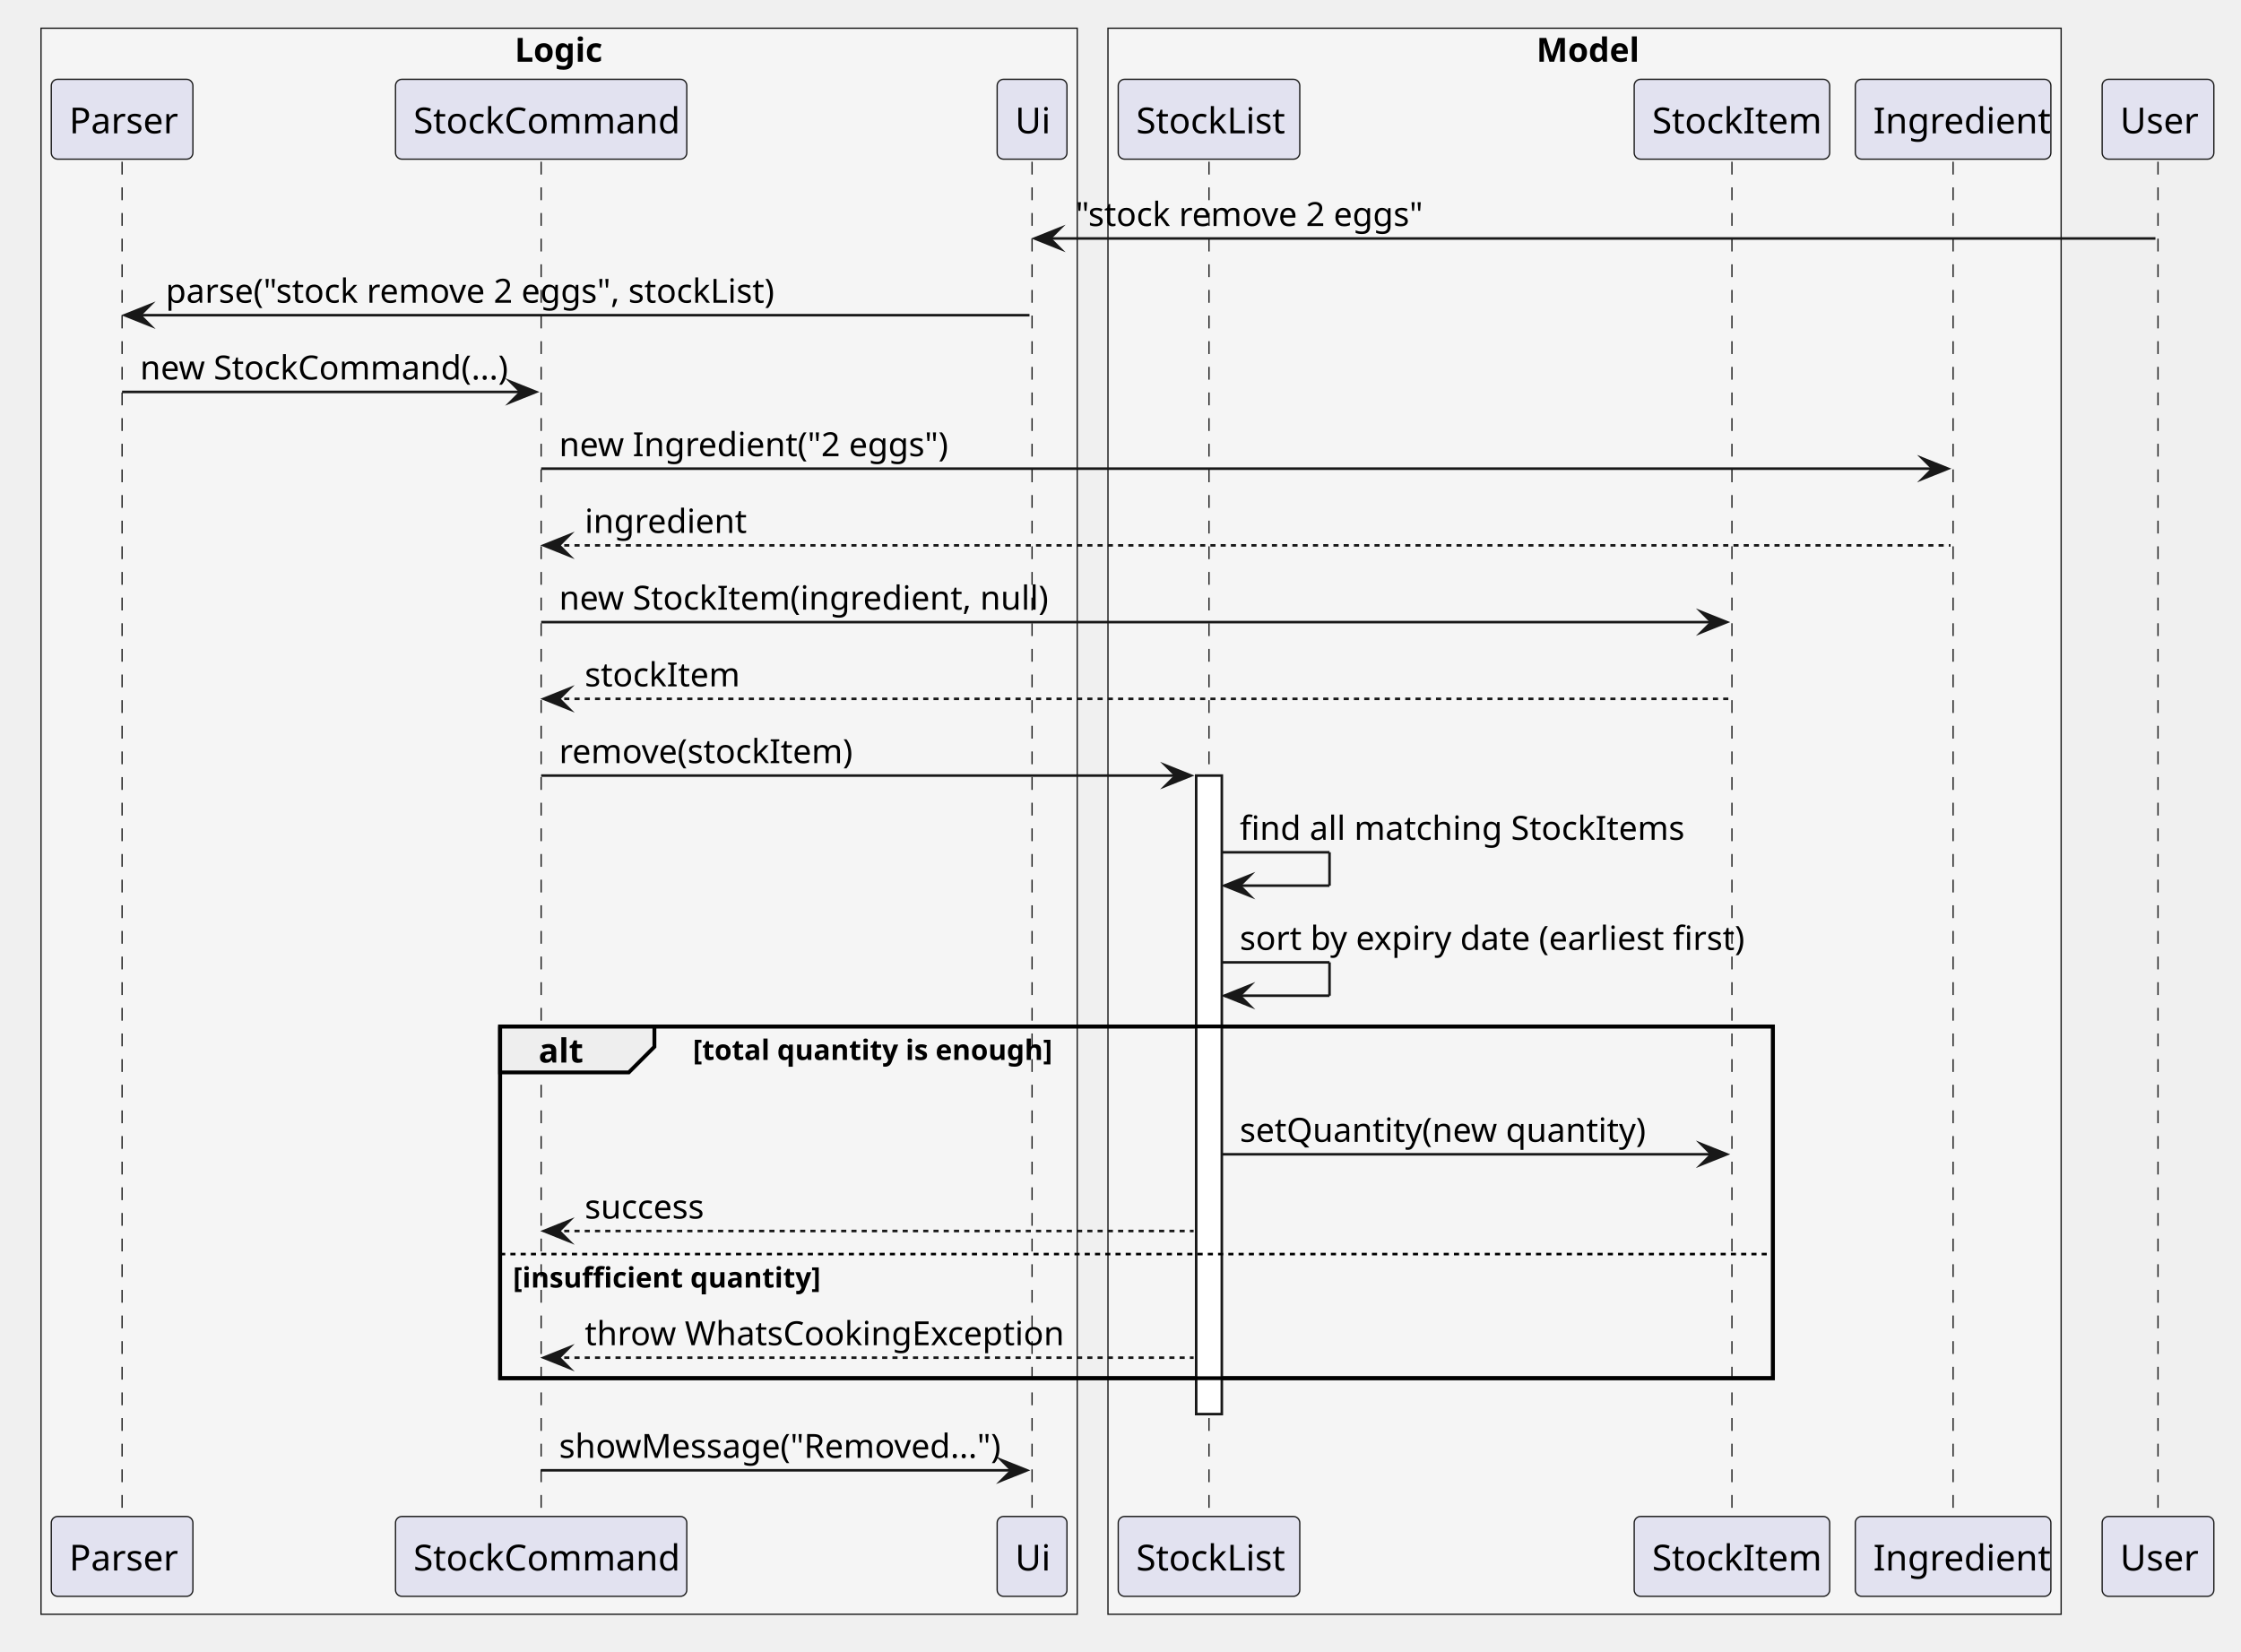
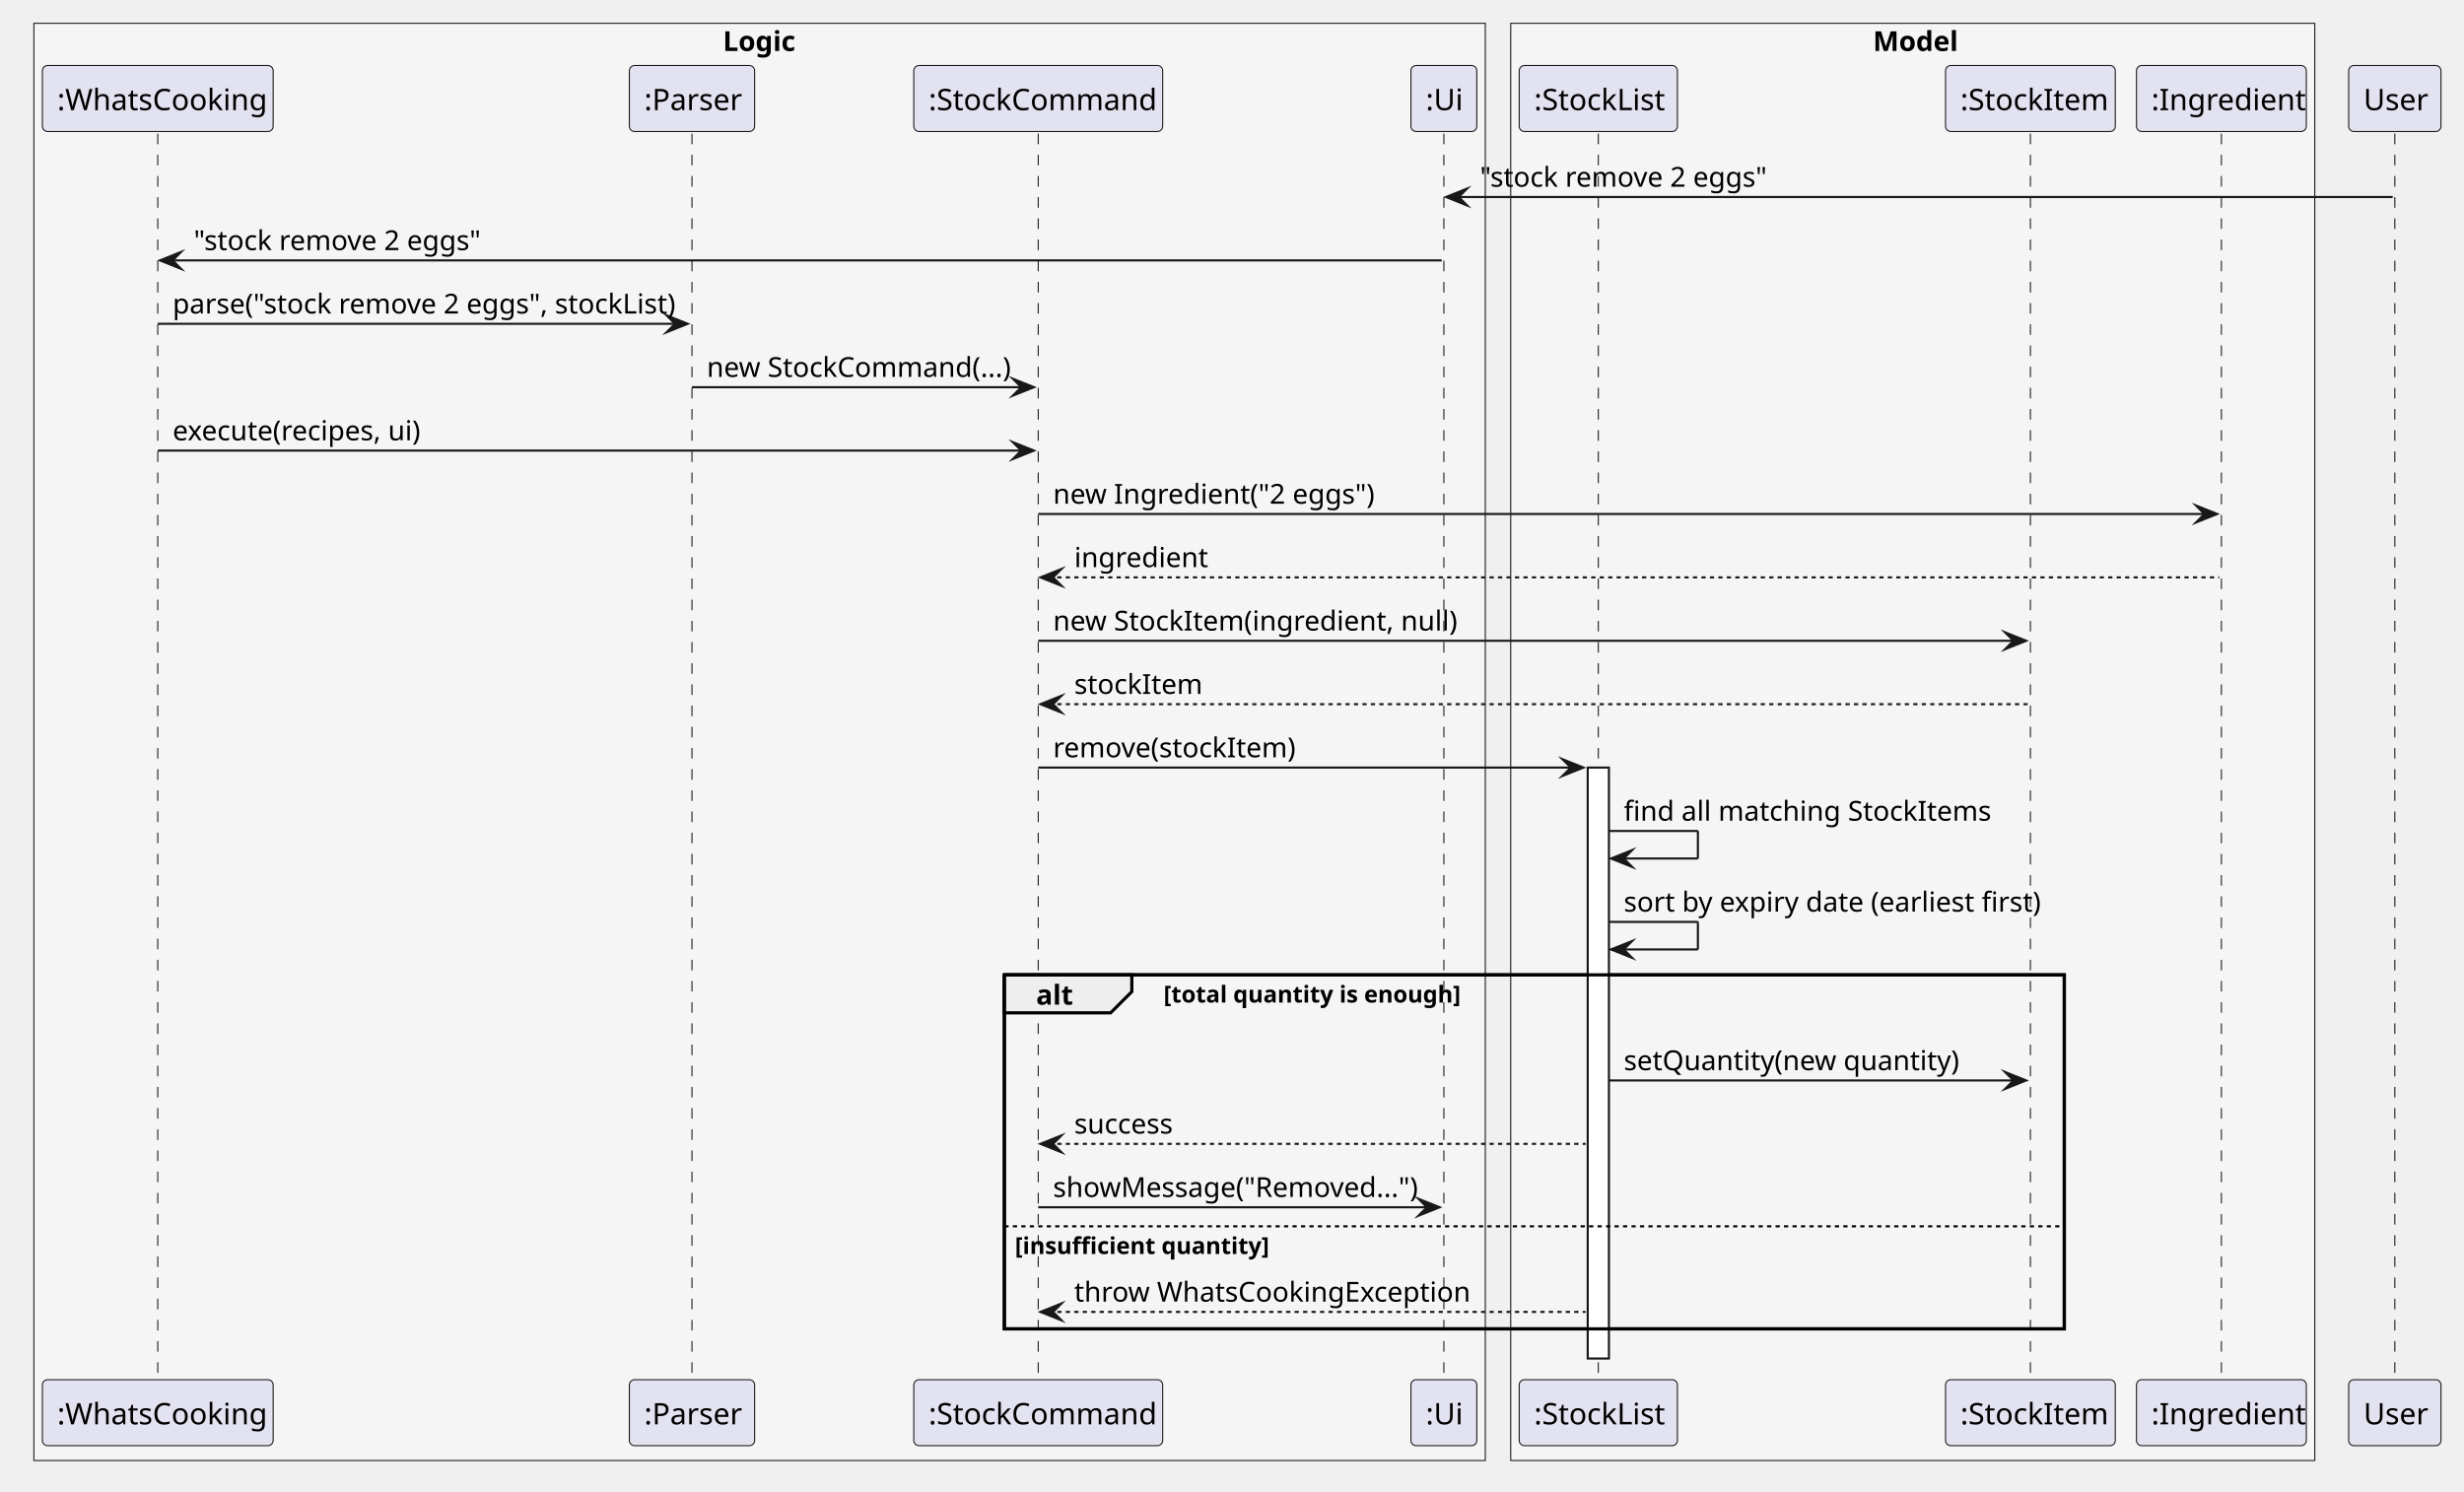
- <svg xmlns="http://www.w3.org/2000/svg" version="1.1" data-diagram-type="SEQUENCE" style="width:874px;height:644px;background:#FFFFFF;" width="874px" height="644px" viewBox="0 0 874 644" zoomAndPan="magnify" preserveAspectRatio="none" contentStyleType="text/css">
+ <svg xmlns="http://www.w3.org/2000/svg" version="1.1" data-diagram-type="SEQUENCE" style="width:1163px;height:704px;background:#FFFFFF;" width="1163px" height="704px" viewBox="0 0 1163 704" zoomAndPan="magnify" preserveAspectRatio="none" contentStyleType="text/css">
  <defs />
  <g font-family="sans-serif" lengthAdjust="spacing">
-     <rect x="16" y="11" width="404.118" height="618.599" fill="#F5F5F5" style="stroke:#181818;stroke-width:0.5;" />
-     <text x="200.727" y="24.07" fill="#000" font-size="13" textLength="34.665" font-weight="700">Logic</text>
-     <rect x="432.118" y="11" width="371.734" height="618.599" fill="#F5F5F5" style="stroke:#181818;stroke-width:0.5;" />
-     <text x="599.208" y="24.07" fill="#000" font-size="13" textLength="37.553" font-weight="700">Model</text>
-     <rect x="195.05" y="400.34" width="496.413" height="137.181" fill="none" style="stroke:#000;stroke-width:1.5;" />
+     <rect x="16" y="11" width="685.058" height="678.452" fill="#F5F5F5" style="stroke:#181818;stroke-width:0.5;" />
+     <text x="341.197" y="24.07" fill="#000" font-size="13" textLength="34.665" font-weight="700">Logic</text>
+     <rect x="713.058" y="11" width="379.514" height="678.452" fill="#F5F5F5" style="stroke:#181818;stroke-width:0.5;" />
+     <text x="884.039" y="24.07" fill="#000" font-size="13" textLength="37.553" font-weight="700">Model</text>
+     <rect x="474.045" y="460.193" width="500.303" height="167.107" fill="none" style="stroke:#000;stroke-width:1.5;" />
    <g>
-       <rect x="44.117" y="63.078" width="8" height="528.37" fill="#000" fill-opacity="0" />
-       <line x1="47.617" y1="63.078" x2="47.617" y2="591.448" style="stroke:#181818;stroke-width:0.5;stroke-dasharray:5,5;" />
+       <rect x="70.965" y="63.078" width="8" height="588.223" fill="#000" fill-opacity="0" />
+       <line x1="74.465" y1="63.078" x2="74.465" y2="651.3" style="stroke:#181818;stroke-width:0.5;stroke-dasharray:5,5;" />
    </g>
    <g>
-       <rect x="207.55" y="63.078" width="8" height="528.37" fill="#000" fill-opacity="0" />
-       <line x1="211.05" y1="63.078" x2="211.05" y2="591.448" style="stroke:#181818;stroke-width:0.5;stroke-dasharray:5,5;" />
+       <rect x="323.113" y="63.078" width="8" height="588.223" fill="#000" fill-opacity="0" />
+       <line x1="326.613" y1="63.078" x2="326.613" y2="651.3" style="stroke:#181818;stroke-width:0.5;stroke-dasharray:5,5;" />
    </g>
    <g>
-       <rect x="399.007" y="63.078" width="8" height="528.37" fill="#000" fill-opacity="0" />
-       <line x1="402.507" y1="63.078" x2="402.507" y2="591.448" style="stroke:#181818;stroke-width:0.5;stroke-dasharray:5,5;" />
+       <rect x="486.545" y="63.078" width="8" height="588.223" fill="#000" fill-opacity="0" />
+       <line x1="490.045" y1="63.078" x2="490.045" y2="651.3" style="stroke:#181818;stroke-width:0.5;stroke-dasharray:5,5;" />
    </g>
    <g>
-       <rect x="468.018" y="63.078" width="8" height="528.37" fill="#000" fill-opacity="0" />
-       <line x1="471.518" y1="63.078" x2="471.518" y2="591.448" style="stroke:#181818;stroke-width:0.5;stroke-dasharray:5,5;" />
+       <rect x="678.003" y="63.078" width="8" height="588.223" fill="#000" fill-opacity="0" />
+       <line x1="681.503" y1="63.078" x2="681.503" y2="651.3" style="stroke:#181818;stroke-width:0.5;stroke-dasharray:5,5;" />
    </g>
    <g>
-       <rect x="466.518" y="302.488" width="10" height="249.034" fill="#FFF" style="stroke:#181818;stroke-width:1;" />
+       <rect x="750.903" y="63.078" width="8" height="588.223" fill="#000" fill-opacity="0" />
+       <line x1="754.403" y1="63.078" x2="754.403" y2="651.3" style="stroke:#181818;stroke-width:0.5;stroke-dasharray:5,5;" />
    </g>
    <g>
-       <rect x="671.963" y="63.078" width="8" height="528.37" fill="#000" fill-opacity="0" />
-       <line x1="675.463" y1="63.078" x2="675.463" y2="591.448" style="stroke:#181818;stroke-width:0.5;stroke-dasharray:5,5;" />
+       <rect x="749.403" y="362.34" width="10" height="278.96" fill="#FFF" style="stroke:#181818;stroke-width:1;" />
    </g>
    <g>
-       <rect x="758.218" y="63.078" width="8" height="528.37" fill="#000" fill-opacity="0" />
-       <line x1="761.718" y1="63.078" x2="761.718" y2="591.448" style="stroke:#181818;stroke-width:0.5;stroke-dasharray:5,5;" />
+       <rect x="954.848" y="63.078" width="8" height="588.223" fill="#000" fill-opacity="0" />
+       <line x1="958.348" y1="63.078" x2="958.348" y2="651.3" style="stroke:#181818;stroke-width:0.5;stroke-dasharray:5,5;" />
    </g>
    <g>
-       <rect x="838.131" y="63.078" width="8" height="528.37" fill="#000" fill-opacity="0" />
-       <line x1="841.631" y1="63.078" x2="841.631" y2="591.448" style="stroke:#181818;stroke-width:0.5;stroke-dasharray:5,5;" />
+       <rect x="1044.993" y="63.078" width="8" height="588.223" fill="#000" fill-opacity="0" />
+       <line x1="1048.493" y1="63.078" x2="1048.493" y2="651.3" style="stroke:#181818;stroke-width:0.5;stroke-dasharray:5,5;" />
    </g>
-     <rect x="20" y="30.926" width="55.234" height="31.151" fill="#E2E2F0" style="stroke:#181818;stroke-width:0.5;" rx="2.5" ry="2.5" />
-     <text x="27" y="52.001" fill="#000" font-size="14" textLength="41.234">Parser</text>
-     <rect x="154.253" y="30.926" width="113.593" height="31.151" fill="#E2E2F0" style="stroke:#181818;stroke-width:0.5;" rx="2.5" ry="2.5" />
-     <text x="161.253" y="52.001" fill="#000" font-size="14" textLength="99.593">StockCommand</text>
-     <rect x="388.897" y="30.926" width="27.221" height="31.151" fill="#E2E2F0" style="stroke:#181818;stroke-width:0.5;" rx="2.5" ry="2.5" />
-     <text x="395.897" y="52.001" fill="#000" font-size="14" textLength="13.221">Ui</text>
-     <rect x="436.118" y="30.926" width="70.8" height="31.151" fill="#E2E2F0" style="stroke:#181818;stroke-width:0.5;" rx="2.5" ry="2.5" />
-     <text x="443.118" y="52.001" fill="#000" font-size="14" textLength="56.8">StockList</text>
-     <rect x="637.342" y="30.926" width="76.241" height="31.151" fill="#E2E2F0" style="stroke:#181818;stroke-width:0.5;" rx="2.5" ry="2.5" />
-     <text x="644.342" y="52.001" fill="#000" font-size="14" textLength="62.241">StockItem</text>
-     <rect x="723.583" y="30.926" width="76.269" height="31.151" fill="#E2E2F0" style="stroke:#181818;stroke-width:0.5;" rx="2.5" ry="2.5" />
-     <text x="730.583" y="52.001" fill="#000" font-size="14" textLength="62.269">Ingredient</text>
-     <rect x="819.852" y="30.926" width="43.559" height="31.151" fill="#E2E2F0" style="stroke:#181818;stroke-width:0.5;" rx="2.5" ry="2.5" />
-     <text x="826.852" y="52.001" fill="#000" font-size="14" textLength="29.559">User</text>
-     <rect x="20" y="591.448" width="55.234" height="31.151" fill="#E2E2F0" style="stroke:#181818;stroke-width:0.5;" rx="2.5" ry="2.5" />
-     <text x="27" y="612.523" fill="#000" font-size="14" textLength="41.234">Parser</text>
-     <rect x="154.253" y="591.448" width="113.593" height="31.151" fill="#E2E2F0" style="stroke:#181818;stroke-width:0.5;" rx="2.5" ry="2.5" />
-     <text x="161.253" y="612.523" fill="#000" font-size="14" textLength="99.593">StockCommand</text>
-     <rect x="388.897" y="591.448" width="27.221" height="31.151" fill="#E2E2F0" style="stroke:#181818;stroke-width:0.5;" rx="2.5" ry="2.5" />
-     <text x="395.897" y="612.523" fill="#000" font-size="14" textLength="13.221">Ui</text>
-     <rect x="436.118" y="591.448" width="70.8" height="31.151" fill="#E2E2F0" style="stroke:#181818;stroke-width:0.5;" rx="2.5" ry="2.5" />
-     <text x="443.118" y="612.523" fill="#000" font-size="14" textLength="56.8">StockList</text>
-     <rect x="637.342" y="591.448" width="76.241" height="31.151" fill="#E2E2F0" style="stroke:#181818;stroke-width:0.5;" rx="2.5" ry="2.5" />
-     <text x="644.342" y="612.523" fill="#000" font-size="14" textLength="62.241">StockItem</text>
-     <rect x="723.583" y="591.448" width="76.269" height="31.151" fill="#E2E2F0" style="stroke:#181818;stroke-width:0.5;" rx="2.5" ry="2.5" />
-     <text x="730.583" y="612.523" fill="#000" font-size="14" textLength="62.269">Ingredient</text>
-     <rect x="819.852" y="591.448" width="43.559" height="31.151" fill="#E2E2F0" style="stroke:#181818;stroke-width:0.5;" rx="2.5" ry="2.5" />
-     <text x="826.852" y="612.523" fill="#000" font-size="14" textLength="29.559">User</text>
-     <polygon points="413.507,89.004,403.507,93.004,413.507,97.004,409.507,93.004" fill="#181818" style="stroke:#181818;stroke-width:1;stroke-linejoin:miter;stroke-miterlimit:10;" />
-     <line x1="407.507" y1="93.004" x2="840.631" y2="93.004" style="stroke:#181818;stroke-width:1;" />
-     <text x="419.507" y="88.147" fill="#000" font-size="13" textLength="129.175">"stock remove 2 eggs"</text>
-     <polygon points="58.617,118.93,48.617,122.93,58.617,126.93,54.617,122.93" fill="#181818" style="stroke:#181818;stroke-width:1;stroke-linejoin:miter;stroke-miterlimit:10;" />
-     <line x1="52.617" y1="122.93" x2="401.507" y2="122.93" style="stroke:#181818;stroke-width:1;" />
-     <text x="64.617" y="118.074" fill="#000" font-size="13" textLength="228.147">parse("stock remove 2 eggs", stockList)</text>
-     <polygon points="199.05,148.856,209.05,152.856,199.05,156.856,203.05,152.856" fill="#181818" style="stroke:#181818;stroke-width:1;stroke-linejoin:miter;stroke-miterlimit:10;" />
-     <line x1="47.617" y1="152.856" x2="205.05" y2="152.856" style="stroke:#181818;stroke-width:1;" />
-     <text x="54.617" y="148" fill="#000" font-size="13" textLength="139.433">new StockCommand(...)</text>
-     <polygon points="749.718,178.783,759.718,182.783,749.718,186.783,753.718,182.783" fill="#181818" style="stroke:#181818;stroke-width:1;stroke-linejoin:miter;stroke-miterlimit:10;" />
-     <line x1="211.05" y1="182.783" x2="755.718" y2="182.783" style="stroke:#181818;stroke-width:1;" />
-     <text x="218.05" y="177.926" fill="#000" font-size="13" textLength="142.2">new Ingredient("2 eggs")</text>
-     <polygon points="222.05,208.709,212.05,212.709,222.05,216.709,218.05,212.709" fill="#181818" style="stroke:#181818;stroke-width:1;stroke-linejoin:miter;stroke-miterlimit:10;" />
-     <line x1="216.05" y1="212.709" x2="760.718" y2="212.709" style="stroke:#181818;stroke-width:1;stroke-dasharray:2,2;" />
-     <text x="228.05" y="207.853" fill="#000" font-size="13" textLength="57.097">ingredient</text>
-     <polygon points="663.463,238.635,673.463,242.635,663.463,246.635,667.463,242.635" fill="#181818" style="stroke:#181818;stroke-width:1;stroke-linejoin:miter;stroke-miterlimit:10;" />
-     <line x1="211.05" y1="242.635" x2="669.463" y2="242.635" style="stroke:#181818;stroke-width:1;" />
-     <text x="218.05" y="237.779" fill="#000" font-size="13" textLength="178.471">new StockItem(ingredient, null)</text>
-     <polygon points="222.05,268.562,212.05,272.562,222.05,276.562,218.05,272.562" fill="#181818" style="stroke:#181818;stroke-width:1;stroke-linejoin:miter;stroke-miterlimit:10;" />
-     <line x1="216.05" y1="272.562" x2="674.463" y2="272.562" style="stroke:#181818;stroke-width:1;stroke-dasharray:2,2;" />
-     <text x="228.05" y="267.705" fill="#000" font-size="13" textLength="55.625">stockItem</text>
-     <polygon points="454.518,298.488,464.518,302.488,454.518,306.488,458.518,302.488" fill="#181818" style="stroke:#181818;stroke-width:1;stroke-linejoin:miter;stroke-miterlimit:10;" />
-     <line x1="211.05" y1="302.488" x2="460.518" y2="302.488" style="stroke:#181818;stroke-width:1;" />
-     <text x="218.05" y="297.631" fill="#000" font-size="13" textLength="107.631">remove(stockItem)</text>
-     <line x1="476.518" y1="332.414" x2="518.518" y2="332.414" style="stroke:#181818;stroke-width:1;" />
-     <line x1="518.518" y1="332.414" x2="518.518" y2="345.414" style="stroke:#181818;stroke-width:1;" />
-     <line x1="477.518" y1="345.414" x2="518.518" y2="345.414" style="stroke:#181818;stroke-width:1;" />
-     <polygon points="487.518,341.414,477.518,345.414,487.518,349.414,483.518,345.414" fill="#181818" style="stroke:#181818;stroke-width:1;stroke-linejoin:miter;stroke-miterlimit:10;" />
-     <text x="483.518" y="327.558" fill="#000" font-size="13" textLength="161.846">find all matching StockItems</text>
-     <line x1="476.518" y1="375.34" x2="518.518" y2="375.34" style="stroke:#181818;stroke-width:1;" />
-     <line x1="518.518" y1="375.34" x2="518.518" y2="388.34" style="stroke:#181818;stroke-width:1;" />
-     <line x1="477.518" y1="388.34" x2="518.518" y2="388.34" style="stroke:#181818;stroke-width:1;" />
-     <polygon points="487.518,384.34,477.518,388.34,487.518,392.34,483.518,388.34" fill="#181818" style="stroke:#181818;stroke-width:1;stroke-linejoin:miter;stroke-miterlimit:10;" />
-     <text x="483.518" y="370.484" fill="#000" font-size="13" textLength="184.945">sort by expiry date (earliest first)</text>
-     <path d="M195.05,400.34 L255.221,400.34 L255.221,408.267 L245.221,418.267 L195.05,418.267 L195.05,400.34" style="stroke:#000;stroke-width:1.5;" fill="#EEE" />
-     <rect x="195.05" y="400.34" width="496.413" height="137.181" fill="none" style="stroke:#000;stroke-width:1.5;" />
-     <text x="210.05" y="414.41" fill="#000" font-size="13" textLength="15.171" font-weight="700">alt</text>
-     <text x="270.221" y="413.399" fill="#000" font-size="11" textLength="131.377" font-weight="700">[total quantity is enough]</text>
-     <polygon points="663.463,446.193,673.463,450.193,663.463,454.193,667.463,450.193" fill="#181818" style="stroke:#181818;stroke-width:1;stroke-linejoin:miter;stroke-miterlimit:10;" />
-     <line x1="476.518" y1="450.193" x2="669.463" y2="450.193" style="stroke:#181818;stroke-width:1;" />
-     <text x="483.518" y="445.336" fill="#000" font-size="13" textLength="147.405">setQuantity(new quantity)</text>
-     <polygon points="222.05,476.119,212.05,480.119,222.05,484.119,218.05,480.119" fill="#181818" style="stroke:#181818;stroke-width:1;stroke-linejoin:miter;stroke-miterlimit:10;" />
-     <line x1="216.05" y1="480.119" x2="465.518" y2="480.119" style="stroke:#181818;stroke-width:1;stroke-dasharray:2,2;" />
-     <text x="228.05" y="475.263" fill="#000" font-size="13" textLength="46.96">success</text>
-     <line x1="195.05" y1="489.119" x2="691.463" y2="489.119" style="stroke:#000;stroke-width:1;stroke-dasharray:2,2;" />
-     <text x="200.05" y="502.178" fill="#000" font-size="11" textLength="111.826" font-weight="700">[insufficient quantity]</text>
-     <polygon points="222.05,525.521,212.05,529.521,222.05,533.521,218.05,529.521" fill="#181818" style="stroke:#181818;stroke-width:1;stroke-linejoin:miter;stroke-miterlimit:10;" />
-     <line x1="216.05" y1="529.521" x2="465.518" y2="529.521" style="stroke:#181818;stroke-width:1;stroke-dasharray:2,2;" />
-     <text x="228.05" y="524.665" fill="#000" font-size="13" textLength="177.03">throw WhatsCookingException</text>
-     <polygon points="390.507,569.448,400.507,573.448,390.507,577.448,394.507,573.448" fill="#181818" style="stroke:#181818;stroke-width:1;stroke-linejoin:miter;stroke-miterlimit:10;" />
-     <line x1="211.05" y1="573.448" x2="396.507" y2="573.448" style="stroke:#181818;stroke-width:1;" />
-     <text x="218.05" y="568.591" fill="#000" font-size="13" textLength="167.458">showMessage("Removed...")</text>
+     <g>
+       <rect x="1126.851" y="63.078" width="8" height="588.223" fill="#000" fill-opacity="0" />
+       <line x1="1130.351" y1="63.078" x2="1130.351" y2="651.3" style="stroke:#181818;stroke-width:0.5;stroke-dasharray:5,5;" />
+     </g>
+     <rect x="20" y="30.926" width="108.931" height="31.151" fill="#E2E2F0" style="stroke:#181818;stroke-width:0.5;" rx="2.5" ry="2.5" />
+     <text x="27" y="52.001" fill="#000" font-size="14" textLength="94.931">:WhatsCooking</text>
+     <rect x="297.051" y="30.926" width="59.124" height="31.151" fill="#E2E2F0" style="stroke:#181818;stroke-width:0.5;" rx="2.5" ry="2.5" />
+     <text x="304.051" y="52.001" fill="#000" font-size="14" textLength="45.124">:Parser</text>
+     <rect x="431.304" y="30.926" width="117.482" height="31.151" fill="#E2E2F0" style="stroke:#181818;stroke-width:0.5;" rx="2.5" ry="2.5" />
+     <text x="438.304" y="52.001" fill="#000" font-size="14" textLength="103.482">:StockCommand</text>
+     <rect x="665.948" y="30.926" width="31.11" height="31.151" fill="#E2E2F0" style="stroke:#181818;stroke-width:0.5;" rx="2.5" ry="2.5" />
+     <text x="672.948" y="52.001" fill="#000" font-size="14" textLength="17.11">:Ui</text>
+     <rect x="717.058" y="30.926" width="74.689" height="31.151" fill="#E2E2F0" style="stroke:#181818;stroke-width:0.5;" rx="2.5" ry="2.5" />
+     <text x="724.058" y="52.001" fill="#000" font-size="14" textLength="60.689">:StockList</text>
+     <rect x="918.283" y="30.926" width="80.131" height="31.151" fill="#E2E2F0" style="stroke:#181818;stroke-width:0.5;" rx="2.5" ry="2.5" />
+     <text x="925.283" y="52.001" fill="#000" font-size="14" textLength="66.131">:StockItem</text>
+     <rect x="1008.414" y="30.926" width="80.158" height="31.151" fill="#E2E2F0" style="stroke:#181818;stroke-width:0.5;" rx="2.5" ry="2.5" />
+     <text x="1015.414" y="52.001" fill="#000" font-size="14" textLength="66.158">:Ingredient</text>
+     <rect x="1108.572" y="30.926" width="43.559" height="31.151" fill="#E2E2F0" style="stroke:#181818;stroke-width:0.5;" rx="2.5" ry="2.5" />
+     <text x="1115.572" y="52.001" fill="#000" font-size="14" textLength="29.559">User</text>
+     <rect x="20" y="651.3" width="108.931" height="31.151" fill="#E2E2F0" style="stroke:#181818;stroke-width:0.5;" rx="2.5" ry="2.5" />
+     <text x="27" y="672.375" fill="#000" font-size="14" textLength="94.931">:WhatsCooking</text>
+     <rect x="297.051" y="651.3" width="59.124" height="31.151" fill="#E2E2F0" style="stroke:#181818;stroke-width:0.5;" rx="2.5" ry="2.5" />
+     <text x="304.051" y="672.375" fill="#000" font-size="14" textLength="45.124">:Parser</text>
+     <rect x="431.304" y="651.3" width="117.482" height="31.151" fill="#E2E2F0" style="stroke:#181818;stroke-width:0.5;" rx="2.5" ry="2.5" />
+     <text x="438.304" y="672.375" fill="#000" font-size="14" textLength="103.482">:StockCommand</text>
+     <rect x="665.948" y="651.3" width="31.11" height="31.151" fill="#E2E2F0" style="stroke:#181818;stroke-width:0.5;" rx="2.5" ry="2.5" />
+     <text x="672.948" y="672.375" fill="#000" font-size="14" textLength="17.11">:Ui</text>
+     <rect x="717.058" y="651.3" width="74.689" height="31.151" fill="#E2E2F0" style="stroke:#181818;stroke-width:0.5;" rx="2.5" ry="2.5" />
+     <text x="724.058" y="672.375" fill="#000" font-size="14" textLength="60.689">:StockList</text>
+     <rect x="918.283" y="651.3" width="80.131" height="31.151" fill="#E2E2F0" style="stroke:#181818;stroke-width:0.5;" rx="2.5" ry="2.5" />
+     <text x="925.283" y="672.375" fill="#000" font-size="14" textLength="66.131">:StockItem</text>
+     <rect x="1008.414" y="651.3" width="80.158" height="31.151" fill="#E2E2F0" style="stroke:#181818;stroke-width:0.5;" rx="2.5" ry="2.5" />
+     <text x="1015.414" y="672.375" fill="#000" font-size="14" textLength="66.158">:Ingredient</text>
+     <rect x="1108.572" y="651.3" width="43.559" height="31.151" fill="#E2E2F0" style="stroke:#181818;stroke-width:0.5;" rx="2.5" ry="2.5" />
+     <text x="1115.572" y="672.375" fill="#000" font-size="14" textLength="29.559">User</text>
+     <polygon points="692.503,89.004,682.503,93.004,692.503,97.004,688.503,93.004" fill="#181818" style="stroke:#181818;stroke-width:1;stroke-linejoin:miter;stroke-miterlimit:10;" />
+     <line x1="686.503" y1="93.004" x2="1129.351" y2="93.004" style="stroke:#181818;stroke-width:1;" />
+     <text x="698.503" y="88.147" fill="#000" font-size="13" textLength="129.175">"stock remove 2 eggs"</text>
+     <polygon points="85.465,118.93,75.465,122.93,85.465,126.93,81.465,122.93" fill="#181818" style="stroke:#181818;stroke-width:1;stroke-linejoin:miter;stroke-miterlimit:10;" />
+     <line x1="79.465" y1="122.93" x2="680.503" y2="122.93" style="stroke:#181818;stroke-width:1;" />
+     <text x="91.465" y="118.074" fill="#000" font-size="13" textLength="129.175">"stock remove 2 eggs"</text>
+     <polygon points="314.613,148.856,324.613,152.856,314.613,156.856,318.613,152.856" fill="#181818" style="stroke:#181818;stroke-width:1;stroke-linejoin:miter;stroke-miterlimit:10;" />
+     <line x1="74.465" y1="152.856" x2="320.613" y2="152.856" style="stroke:#181818;stroke-width:1;" />
+     <text x="81.465" y="148" fill="#000" font-size="13" textLength="228.147">parse("stock remove 2 eggs", stockList)</text>
+     <polygon points="478.045,178.783,488.045,182.783,478.045,186.783,482.045,182.783" fill="#181818" style="stroke:#181818;stroke-width:1;stroke-linejoin:miter;stroke-miterlimit:10;" />
+     <line x1="326.613" y1="182.783" x2="484.045" y2="182.783" style="stroke:#181818;stroke-width:1;" />
+     <text x="333.613" y="177.926" fill="#000" font-size="13" textLength="139.433">new StockCommand(...)</text>
+     <polygon points="478.045,208.709,488.045,212.709,478.045,216.709,482.045,212.709" fill="#181818" style="stroke:#181818;stroke-width:1;stroke-linejoin:miter;stroke-miterlimit:10;" />
+     <line x1="74.465" y1="212.709" x2="484.045" y2="212.709" style="stroke:#181818;stroke-width:1;" />
+     <text x="81.465" y="207.853" fill="#000" font-size="13" textLength="113.439">execute(recipes, ui)</text>
+     <polygon points="1036.493,238.635,1046.493,242.635,1036.493,246.635,1040.493,242.635" fill="#181818" style="stroke:#181818;stroke-width:1;stroke-linejoin:miter;stroke-miterlimit:10;" />
+     <line x1="490.045" y1="242.635" x2="1042.493" y2="242.635" style="stroke:#181818;stroke-width:1;" />
+     <text x="497.045" y="237.779" fill="#000" font-size="13" textLength="142.2">new Ingredient("2 eggs")</text>
+     <polygon points="501.045,268.562,491.045,272.562,501.045,276.562,497.045,272.562" fill="#181818" style="stroke:#181818;stroke-width:1;stroke-linejoin:miter;stroke-miterlimit:10;" />
+     <line x1="495.045" y1="272.562" x2="1047.493" y2="272.562" style="stroke:#181818;stroke-width:1;stroke-dasharray:2,2;" />
+     <text x="507.045" y="267.705" fill="#000" font-size="13" textLength="57.097">ingredient</text>
+     <polygon points="946.348,298.488,956.348,302.488,946.348,306.488,950.348,302.488" fill="#181818" style="stroke:#181818;stroke-width:1;stroke-linejoin:miter;stroke-miterlimit:10;" />
+     <line x1="490.045" y1="302.488" x2="952.348" y2="302.488" style="stroke:#181818;stroke-width:1;" />
+     <text x="497.045" y="297.631" fill="#000" font-size="13" textLength="178.471">new StockItem(ingredient, null)</text>
+     <polygon points="501.045,328.414,491.045,332.414,501.045,336.414,497.045,332.414" fill="#181818" style="stroke:#181818;stroke-width:1;stroke-linejoin:miter;stroke-miterlimit:10;" />
+     <line x1="495.045" y1="332.414" x2="957.348" y2="332.414" style="stroke:#181818;stroke-width:1;stroke-dasharray:2,2;" />
+     <text x="507.045" y="327.558" fill="#000" font-size="13" textLength="55.625">stockItem</text>
+     <polygon points="737.403,358.34,747.403,362.34,737.403,366.34,741.403,362.34" fill="#181818" style="stroke:#181818;stroke-width:1;stroke-linejoin:miter;stroke-miterlimit:10;" />
+     <line x1="490.045" y1="362.34" x2="743.403" y2="362.34" style="stroke:#181818;stroke-width:1;" />
+     <text x="497.045" y="357.484" fill="#000" font-size="13" textLength="107.631">remove(stockItem)</text>
+     <line x1="759.403" y1="392.267" x2="801.403" y2="392.267" style="stroke:#181818;stroke-width:1;" />
+     <line x1="801.403" y1="392.267" x2="801.403" y2="405.267" style="stroke:#181818;stroke-width:1;" />
+     <line x1="760.403" y1="405.267" x2="801.403" y2="405.267" style="stroke:#181818;stroke-width:1;" />
+     <polygon points="770.403,401.267,760.403,405.267,770.403,409.267,766.403,405.267" fill="#181818" style="stroke:#181818;stroke-width:1;stroke-linejoin:miter;stroke-miterlimit:10;" />
+     <text x="766.403" y="387.41" fill="#000" font-size="13" textLength="161.846">find all matching StockItems</text>
+     <line x1="759.403" y1="435.193" x2="801.403" y2="435.193" style="stroke:#181818;stroke-width:1;" />
+     <line x1="801.403" y1="435.193" x2="801.403" y2="448.193" style="stroke:#181818;stroke-width:1;" />
+     <line x1="760.403" y1="448.193" x2="801.403" y2="448.193" style="stroke:#181818;stroke-width:1;" />
+     <polygon points="770.403,444.193,760.403,448.193,770.403,452.193,766.403,448.193" fill="#181818" style="stroke:#181818;stroke-width:1;stroke-linejoin:miter;stroke-miterlimit:10;" />
+     <text x="766.403" y="430.336" fill="#000" font-size="13" textLength="184.945">sort by expiry date (earliest first)</text>
+     <path d="M474.045,460.193 L534.216,460.193 L534.216,468.119 L524.216,478.119 L474.045,478.119 L474.045,460.193" style="stroke:#000;stroke-width:1.5;" fill="#EEE" />
+     <rect x="474.045" y="460.193" width="500.303" height="167.107" fill="none" style="stroke:#000;stroke-width:1.5;" />
+     <text x="489.045" y="474.263" fill="#000" font-size="13" textLength="15.171" font-weight="700">alt</text>
+     <text x="549.216" y="473.252" fill="#000" font-size="11" textLength="131.377" font-weight="700">[total quantity is enough]</text>
+     <polygon points="946.348,506.045,956.348,510.045,946.348,514.045,950.348,510.045" fill="#181818" style="stroke:#181818;stroke-width:1;stroke-linejoin:miter;stroke-miterlimit:10;" />
+     <line x1="759.403" y1="510.045" x2="952.348" y2="510.045" style="stroke:#181818;stroke-width:1;" />
+     <text x="766.403" y="505.189" fill="#000" font-size="13" textLength="147.405">setQuantity(new quantity)</text>
+     <polygon points="501.045,535.972,491.045,539.972,501.045,543.972,497.045,539.972" fill="#181818" style="stroke:#181818;stroke-width:1;stroke-linejoin:miter;stroke-miterlimit:10;" />
+     <line x1="495.045" y1="539.972" x2="748.403" y2="539.972" style="stroke:#181818;stroke-width:1;stroke-dasharray:2,2;" />
+     <text x="507.045" y="535.115" fill="#000" font-size="13" textLength="46.96">success</text>
+     <polygon points="669.503,565.898,679.503,569.898,669.503,573.898,673.503,569.898" fill="#181818" style="stroke:#181818;stroke-width:1;stroke-linejoin:miter;stroke-miterlimit:10;" />
+     <line x1="490.045" y1="569.898" x2="675.503" y2="569.898" style="stroke:#181818;stroke-width:1;" />
+     <text x="497.045" y="565.042" fill="#000" font-size="13" textLength="167.458">showMessage("Removed...")</text>
+     <line x1="474.045" y1="578.898" x2="974.348" y2="578.898" style="stroke:#000;stroke-width:1;stroke-dasharray:2,2;" />
+     <text x="479.045" y="591.957" fill="#000" font-size="11" textLength="111.826" font-weight="700">[insufficient quantity]</text>
+     <polygon points="501.045,615.3,491.045,619.3,501.045,623.3,497.045,619.3" fill="#181818" style="stroke:#181818;stroke-width:1;stroke-linejoin:miter;stroke-miterlimit:10;" />
+     <line x1="495.045" y1="619.3" x2="748.403" y2="619.3" style="stroke:#181818;stroke-width:1;stroke-dasharray:2,2;" />
+     <text x="507.045" y="614.444" fill="#000" font-size="13" textLength="177.03">throw WhatsCookingException</text>
  </g>
</svg>
